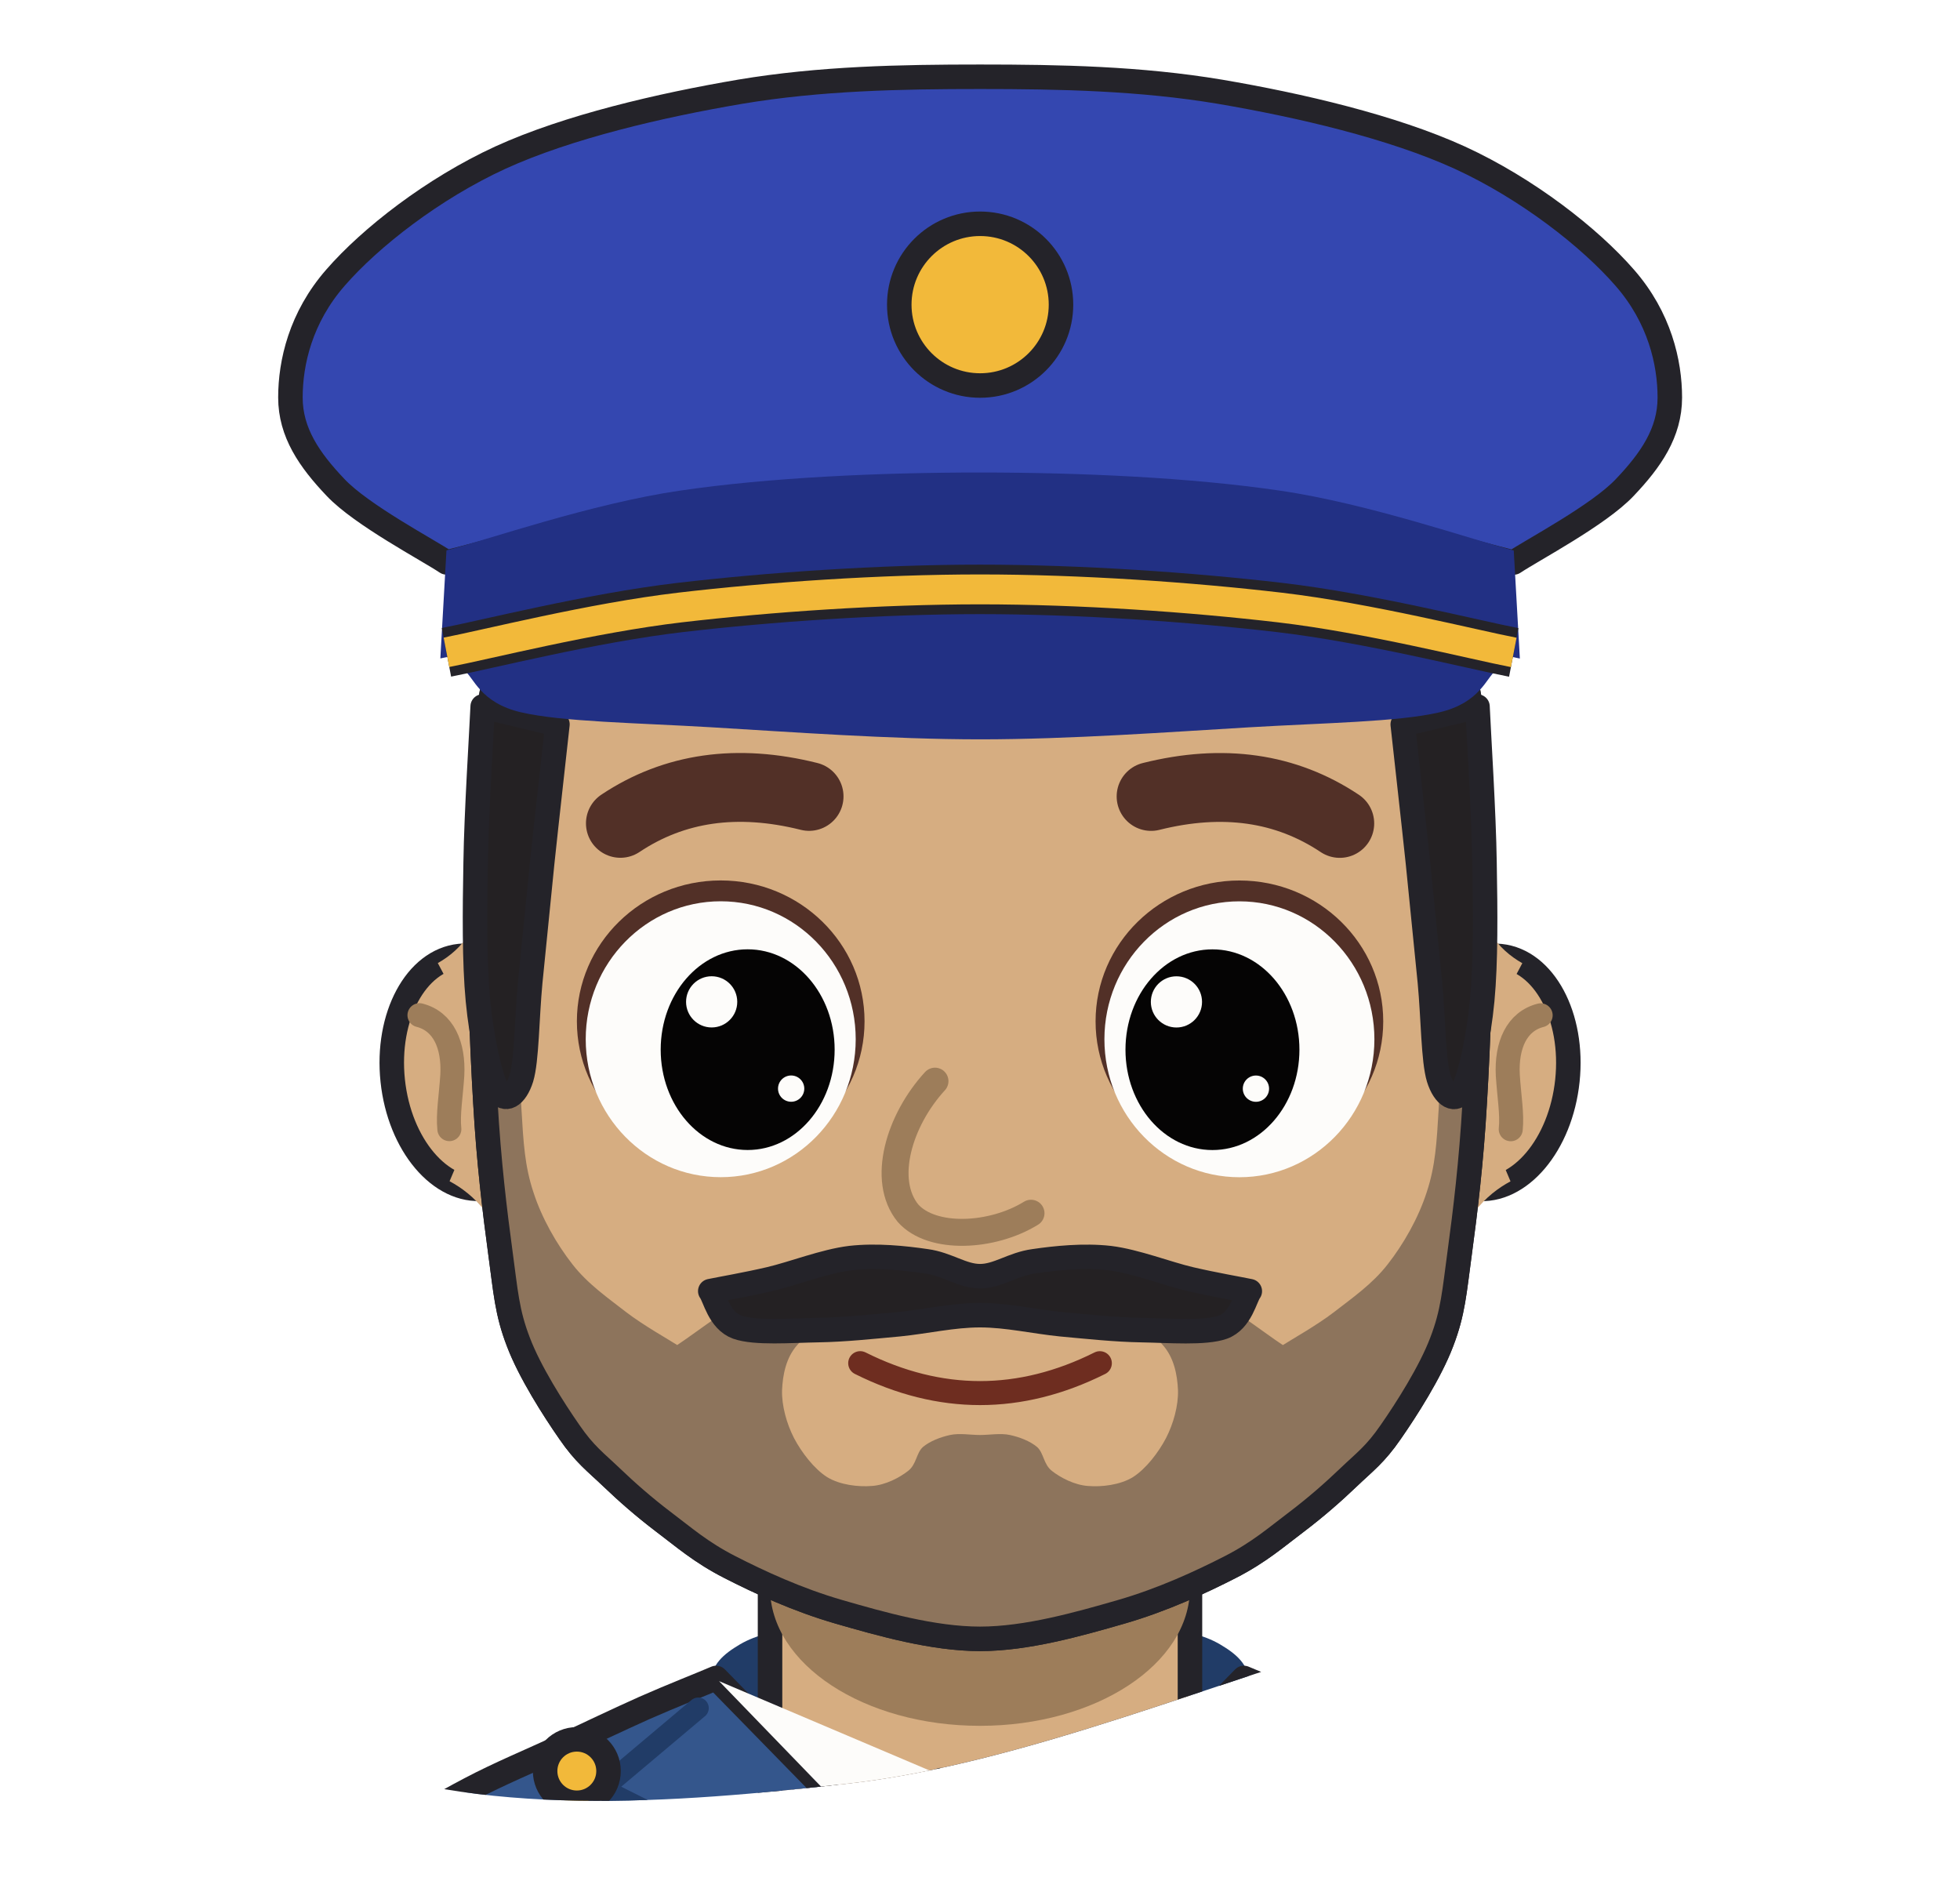
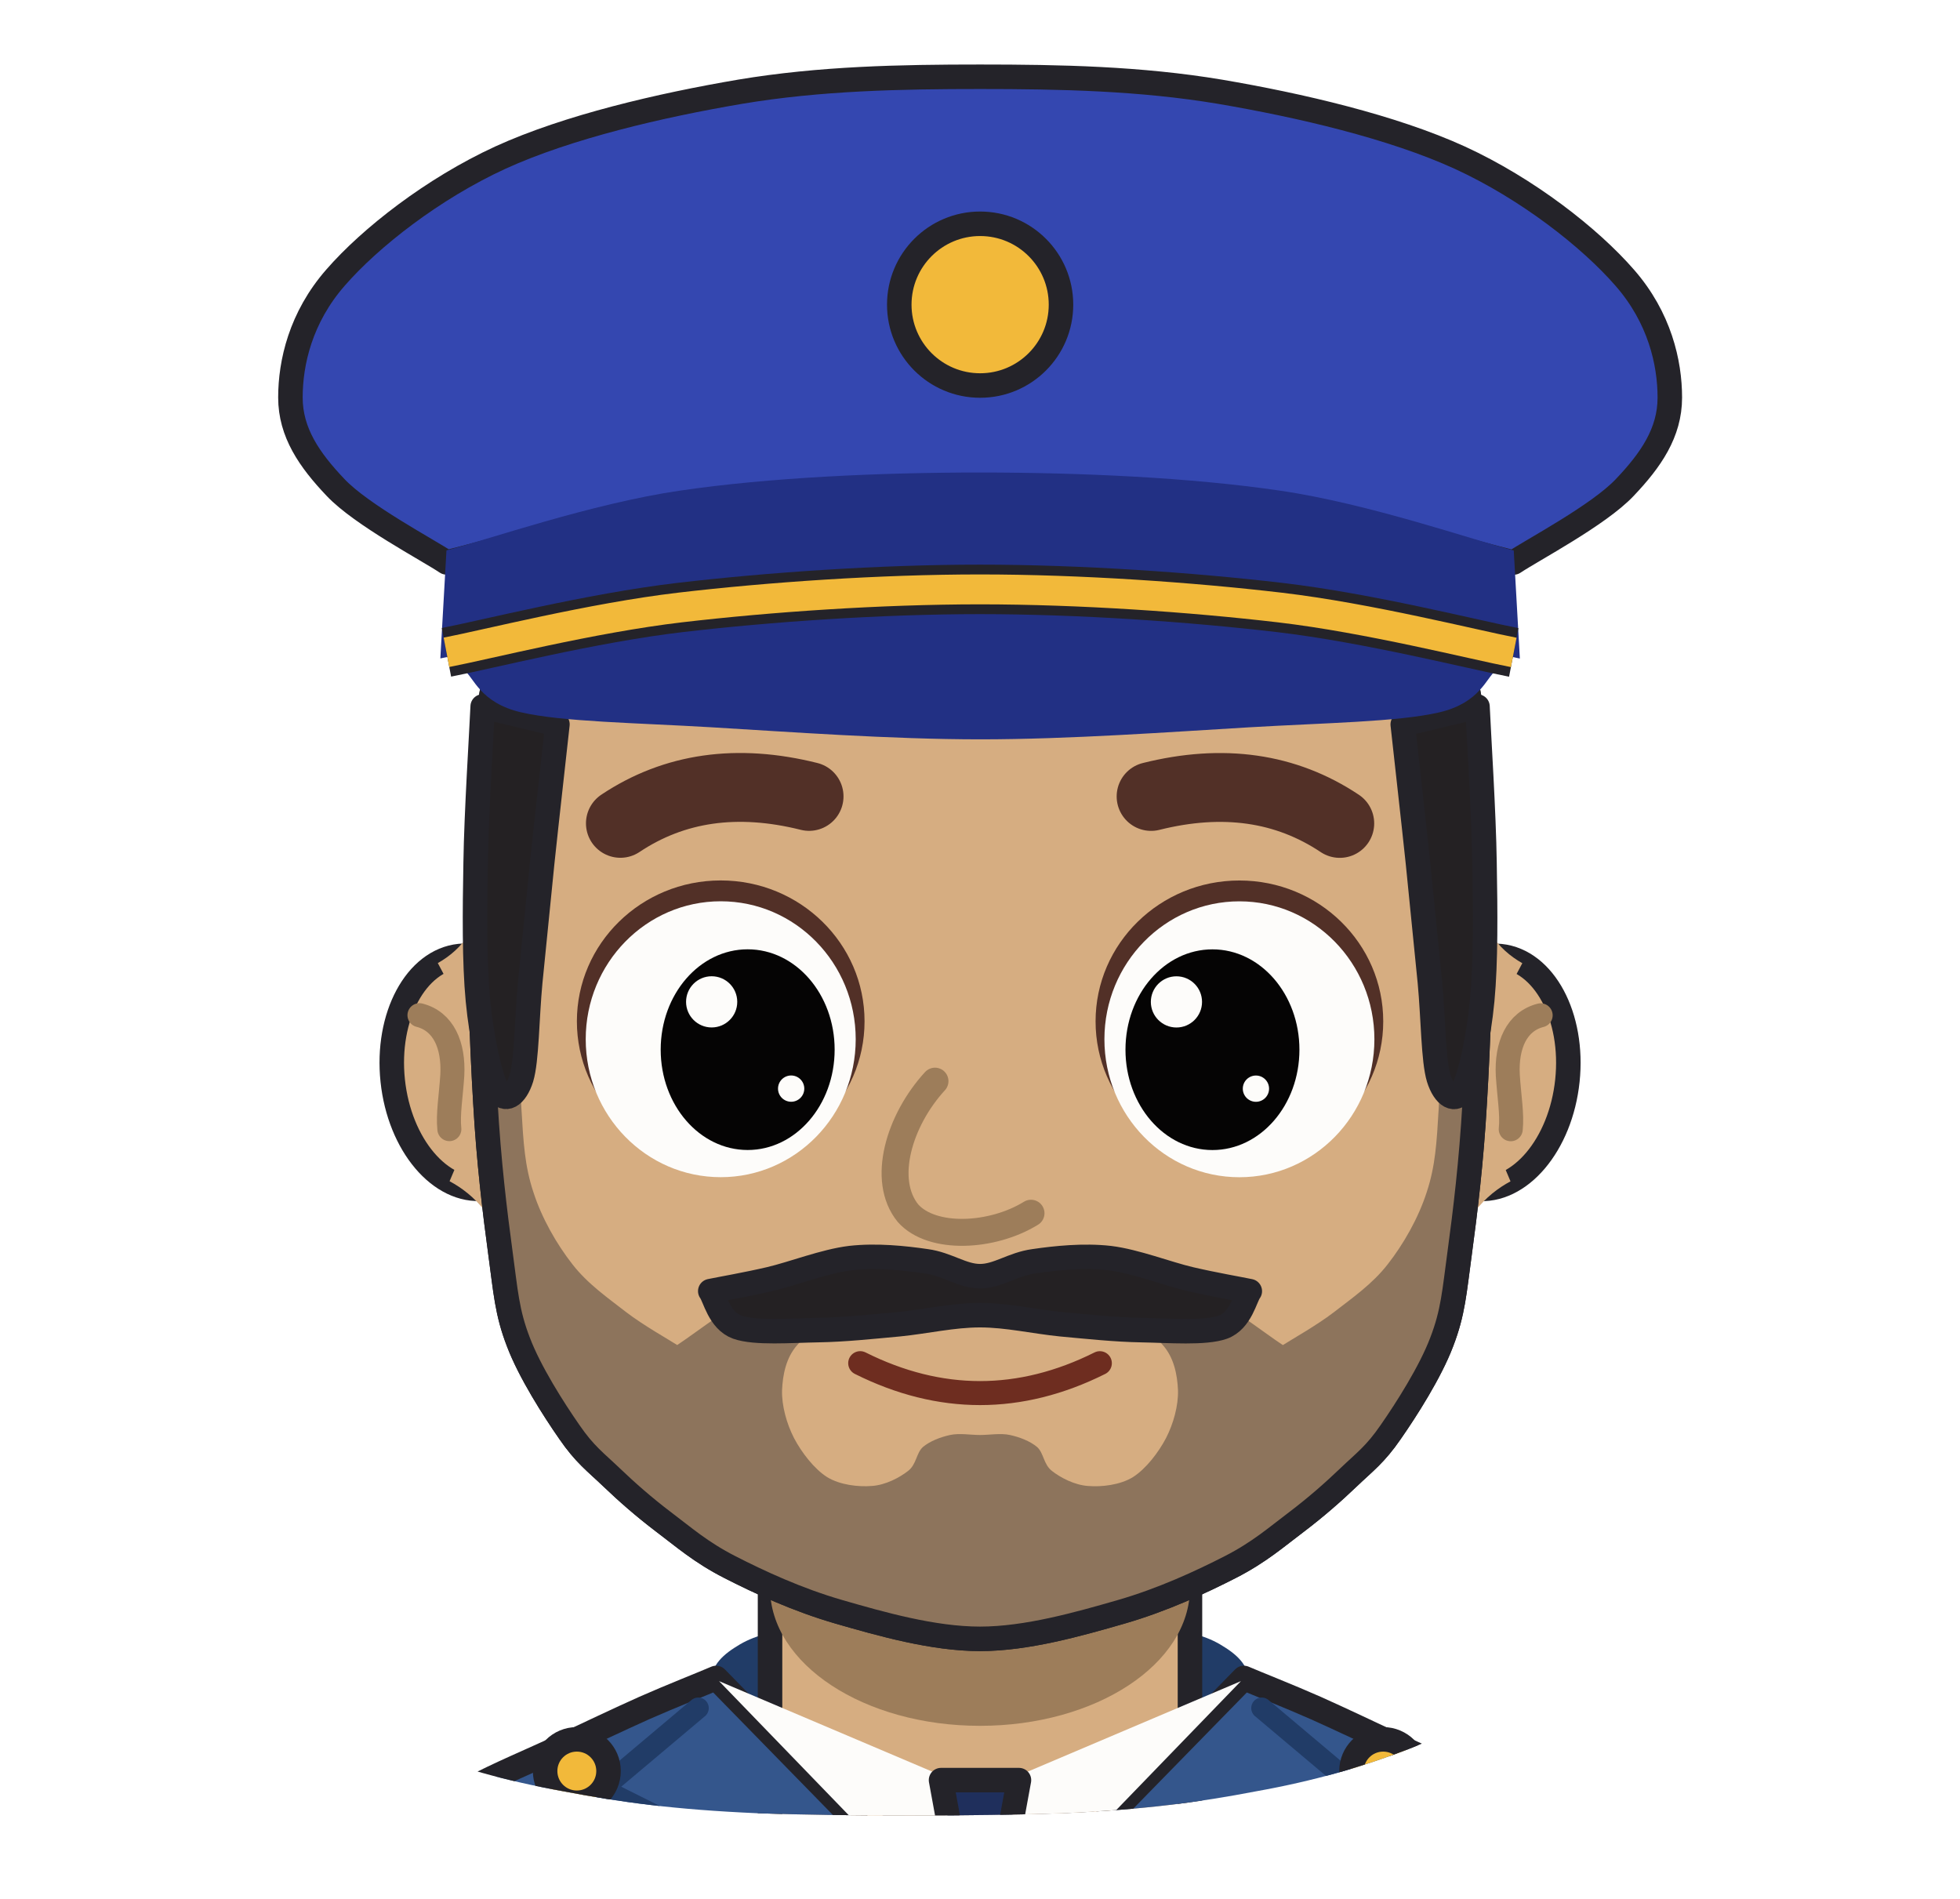
<svg xmlns="http://www.w3.org/2000/svg" viewBox="0 0 320 310" width="320" height="310">
  <defs>
    <clipPath id="cd18b">
      <rect x="-4000" y="-4000" width="9000" height="9000" />
    </clipPath>
-     <pattern id="cd18pat" width="28" height="28" patternUnits="userSpaceOnUse">
-       <rect width="28" height="28" fill="#F6A5C0" />
-       <rect width="14" height="28" fill="#7B2D86" />
+     <pattern id="cd18pat" width="46" height="46" patternUnits="userSpaceOnUse">
+       <rect width="46" height="46" fill="#F6A5C0" />
+       <rect width="23" height="46" fill="#7B2D86" />
    </pattern>
    <clipPath id="cd18cr">
-       <path d="M980.49 654.07C972.14 710.36 901.31 758.57 850.67 788.20C800.04 818.09 744.83 814.05 676.68 832.37C608.81 850.41 520.47 888.66 442.63 897.55C364.79 906.44 277.53 913.17 209.66 885.16C141.78 857.15 71.76 787.12 34.86 730.02C-2.04 672.65 -6.62 614.75 -11.74 542.03C-17.12 469.57 -37.05 348.10 2.81 294.24C42.67 240.37 139.36 215.05 227.43 218.55C315.24 222.06 442.09 293.16 529.90 314.98C617.70 336.52 692.31 325.48 753.98 348.10C815.93 371.00 862.52 400.36 900.23 451.53C937.94 502.43 988.57 598.05 980.49 654.07Z" />
+       <path d="M871.14 608.28C882.72 571.38 897.54 527.48 895.65 490.58C893.77 453.68 877.61 416.79 859.83 386.89C841.79 356.99 815.39 330.87 788.73 311.48C761.79 292.08 729.20 279.69 698.50 270.27C668.06 260.84 636.01 258.15 605.58 255.18C575.14 252.22 546.59 254.11 515.89 252.22C485.19 250.07 453.41 248.18 421.08 243.60C388.76 238.76 354.83 223.94 321.70 223.67C288.84 223.67 249.79 225.83 223.39 243.06C197.27 260.30 186.22 302.05 163.87 327.37C141.52 352.68 117.01 370.73 89.53 394.70C61.79 418.94 6.31 437.52 -2.31 472.27C-10.93 507.28 18.97 564.38 38.09 604.24C56.94 644.10 96.54 683.70 111.62 711.44C126.70 739.18 121.32 753.18 128.86 770.69C136.13 788.47 144.48 803.55 155.79 817.29C166.83 831.29 180.30 843.68 195.92 854.45C211.27 865.23 229.05 874.65 248.98 882.47C268.91 890.28 290.46 896.47 316.04 901.05C341.36 905.90 365.06 909.13 401.69 910.75C438.59 912.09 499.46 912.09 536.36 910.75C572.99 909.13 596.69 905.90 622.01 901.05C647.60 896.47 668.87 890.28 689.07 882.47C709.00 874.65 726.51 865.23 742.13 854.45C757.75 843.68 770.95 831.29 782.26 817.29C793.31 803.55 801.92 788.47 809.20 770.69C816.47 753.18 815.66 738.37 826.16 711.44C836.40 684.23 859.56 645.18 871.14 608.28Z" />
      <path d="M-473.50 -700.97L1473.50 -700.97L1473.50 664.63L-473.50 664.63Z" />
    </clipPath>
    <clipPath id="cd18s">
      <path d="M500 970.1L616.5 850.9C621.8 853.2 636.8 859.1 648.3 864.2C659.7 869.3 672.5 875.4 685.3 881.4C698.1 887.3 712.5 893.3 725 899.9C737.6 906.5 750.8 914.3 760.8 921.1C770.7 927.9 778 934.3 784.6 941C791.2 947.6 795.8 954.2 800.5 960.8C805.1 967.4 808.6 974.1 812.4 980.7C816.1 987.2 821.2 996.8 823 1000L177 1000C178.8 996.8 183.9 987.2 187.6 980.7C191.4 974.1 194.9 967.4 199.5 960.8C204.2 954.2 208.8 947.6 215.4 941C222 934.3 229.3 927.9 239.2 921.1C249.2 914.3 262.4 906.5 275 899.9C287.5 893.3 301.9 887.3 314.7 881.4C327.5 875.4 340.3 869.3 351.7 864.2C363.2 859.1 378.2 853.2 383.5 850.9L500 970.1Z" fill="#34568C" stroke="#242329" stroke-width="10.82" stroke-linejoin="round" stroke-linecap="round" transform="translate(500 1014) scale(0.86) translate(-500 -1000)" />
      <path d="M384.8 852.3L500 901.2L615.2 852.3L500 971.4Z" fill="#FDFCFA" transform="translate(500 1014) scale(0.86) translate(-500 -1000)" />
      <path d="M482.8 896L517.2 896L511.4 927.7L488.6 927.7ZM489.7 927.7L510.3 927.7L514.6 956.8L500 970.1L485.4 956.8Z" fill="#1F2F5C" stroke="#242329" stroke-width="10.82" stroke-linejoin="round" stroke-linecap="round" transform="translate(500 1014) scale(0.86) translate(-500 -1000)" />
      <path d="M375.6 864.2L333.2 899.9L357 911.8L460.3 994.7M624.4 864.2L666.8 899.9L643 911.8L539.7 994.7M500 970.1L500 995.4" fill="none" stroke="#213C67" stroke-width="9.3" stroke-linecap="round" stroke-linejoin="round" transform="translate(500 1014) scale(0.86) translate(-500 -1000)" />
    </clipPath>
    <clipPath id="cd18eL">
      <ellipse cx="385.5" cy="569" rx="59.6" ry="60.9" />
    </clipPath>
    <clipPath id="cd18eR">
      <ellipse cx="614.5" cy="569" rx="59.6" ry="60.9" />
    </clipPath>
    <filter id="cd18bl" x="-60%" y="-90%" width="220%" height="280%">
      <feGaussianBlur stdDeviation="15" />
    </filter>
    <clipPath id="cd18eo">
      <path d="M-1000 -1000H2000V2000H-1000Z" />
    </clipPath>
    <clipPath id="cd18ck">
      <ellipse cx="385.5" cy="561.1" rx="66.5" ry="65.2" />
      <ellipse cx="385.5" cy="569" rx="62.6" ry="63.9" />
      <ellipse cx="614.5" cy="561.1" rx="66.5" ry="65.2" />
      <ellipse cx="614.5" cy="569" rx="62.6" ry="63.9" />
    </clipPath>
  </defs>
  <g transform="translate(-55 -107) scale(0.43)">
    <g clip-path="url(#cd18b)">
      <g transform="translate(500 1014) scale(0.86) translate(-500 -1000)">
        <g clip-path="url(#cd18cr)">
          <g transform="translate(0 0.06)">
            <path d="M500 824.5C525.6 824.5 558.7 826.2 576.8 828.4C594.9 830.7 601.5 833.1 608.5 837.7C615.6 842.3 619.6 847.4 619.1 856.2C618.7 865.1 625.8 880.5 605.9 890.7C586 900.8 535.3 917.1 500 917.1C464.7 917.1 414 900.8 394.1 890.7C374.2 880.5 381.3 865.1 380.9 856.2C380.4 847.4 384.4 842.3 391.5 837.7C398.5 833.1 405.1 830.7 423.2 828.4C441.3 826.2 474.4 824.5 500 824.5Z" fill="#213C67" />
          </g>
        </g>
        <g clip-path="url(#cd18cr)">
          <g transform="translate(0 0.06)">
            <path d="M407.3 768.9L407.3 935.7Q407.3 967.4 439.1 967.4L560.9 967.4Q592.7 967.4 592.7 935.7L592.7 768.9Z" fill="#D6AD81" stroke="#242329" stroke-width="10.82" stroke-linejoin="round" stroke-linecap="round" />
            <ellipse cx="500" cy="811.2" rx="92.7" ry="60.9" fill="#9D7D5A" />
          </g>
        </g>
        <g transform="matrix(1 0.0001 -0.0001 1 0.08335 0.01754)">
          <ellipse cx="275.6" cy="583.6" rx="35.1" ry="51.6" transform="rotate(-6 275.6 583.6)" fill="#D6AD81" stroke="#242329" stroke-width="10.82" stroke-linejoin="round" stroke-linecap="round" />
          <ellipse cx="724.4" cy="583.6" rx="35.1" ry="51.6" transform="rotate(6 724.4 583.6)" fill="#D6AD81" stroke="#242329" stroke-width="10.82" stroke-linejoin="round" stroke-linecap="round" />
          <path d="M281.3 496.1C281.3 518.4 271 529.5 260.6 535.4L286.2 583.6ZM718.7 496.1C718.7 518.4 729 529.5 739.4 535.4L713.8 583.6ZM291.8 671C288.8 648.8 276.3 637.3 265.8 631.7L286.2 583.6ZM708.2 671C711.2 648.8 723.7 637.3 734.2 631.7L713.8 583.6Z" fill="#D6AD81" />
          <path d="M252.5 558.4C263.1 561.1 267.7 571.6 267 584.9C266.4 594.2 265 602.1 265.7 608.7M747.5 558.4C736.9 561.1 732.3 571.6 733 584.9C733.6 594.2 735 602.1 734.3 608.7" fill="none" stroke="#9D7D5A" stroke-width="10.6" stroke-linecap="round" stroke-linejoin="round" />
        </g>
        <g transform="matrix(1 0.0001 -0.0001 1 0.08335 0.01754)">
          <path d="M500 255.3C526.5 255.3 554.7 258.6 579.4 265.9C604.1 273.2 628.8 284 648.3 299C667.7 314 684.4 334.9 695.9 355.9C707.4 376.8 712.9 400 717.1 424.7C721.3 449.4 720.8 475.5 721.1 504.1C721.3 532.8 720 570.3 718.4 596.8C716.9 623.3 714.2 645.3 711.8 663C709.4 680.6 708.9 689.5 703.8 702.7C698.8 715.9 688.2 732.5 681.3 742.4C674.5 752.3 669.8 755.6 662.8 762.3C655.9 768.9 648.4 775.5 639.7 782.1C630.9 788.7 623.4 795.4 610.5 802C597.6 808.6 580.6 816.5 562.2 821.8C543.8 827.1 520.7 833.7 500 833.7C479.3 833.7 456.2 827.1 437.8 821.8C419.4 816.5 402.4 808.6 389.5 802C376.6 795.4 369.1 788.7 360.3 782.1C351.6 775.5 344.1 768.9 337.2 762.3C330.2 755.6 325.5 752.3 318.7 742.4C311.8 732.5 301.2 715.9 296.2 702.7C291.1 689.5 290.6 680.6 288.2 663C285.8 645.3 283.1 623.3 281.6 596.8C280 570.3 278.7 532.8 278.9 504.1C279.2 475.5 278.7 449.4 282.9 424.7C287.1 400 292.6 376.8 304.1 355.9C315.6 334.9 332.3 314 351.7 299C371.2 284 395.9 273.2 420.6 265.9C445.3 258.6 473.5 255.3 500 255.3Z" fill="#D6AD81" data-sk="1" stroke="#242329" stroke-width="10.82" stroke-linejoin="round" stroke-linecap="round" />
        </g>
        <g clip-path="url(#cd18cr)">
          <g transform="translate(0 0.13)">
            <path d="M500 970.1L616.5 850.9C621.8 853.2 636.8 859.1 648.3 864.2C659.7 869.3 672.5 875.4 685.3 881.4C698.1 887.3 712.5 893.3 725 899.9C737.6 906.5 750.8 914.3 760.8 921.1C770.7 927.9 778 934.3 784.6 941C791.2 947.6 795.8 954.2 800.5 960.8C805.1 967.4 808.6 974.1 812.4 980.7C816.1 987.2 821.2 996.8 823 1000L177 1000C178.8 996.8 183.9 987.2 187.6 980.7C191.4 974.1 194.9 967.4 199.5 960.8C204.2 954.2 208.8 947.6 215.4 941C222 934.3 229.3 927.9 239.2 921.1C249.2 914.3 262.4 906.5 275 899.9C287.5 893.3 301.9 887.3 314.7 881.4C327.5 875.4 340.3 869.3 351.7 864.2C363.2 859.1 378.2 853.2 383.5 850.9L500 970.1Z" fill="#34568C" stroke="#242329" stroke-width="10.82" stroke-linejoin="round" stroke-linecap="round" />
            <path d="M384.8 852.3L500 901.2L615.2 852.3L500 971.4Z" fill="#FDFCFA" />
            <path d="M482.8 896L517.2 896L511.4 927.7L488.6 927.7ZM489.7 927.7L510.3 927.7L514.6 956.8L500 970.1L485.4 956.8Z" fill="#1F2F5C" stroke="#242329" stroke-width="10.82" stroke-linejoin="round" stroke-linecap="round" />
            <path d="M375.6 864.2L333.2 899.9L357 911.8L460.3 994.7M624.4 864.2L666.8 899.9L643 911.8L539.7 994.7M500 970.1L500 995.4" fill="none" stroke="#213C67" stroke-width="9.3" stroke-linecap="round" stroke-linejoin="round" />
            <circle cx="322" cy="892" r="14" fill="#F2B93A" stroke="#242329" stroke-width="10.82" stroke-linejoin="round" stroke-linecap="round" />
            <circle cx="678" cy="892" r="14" fill="#F2B93A" stroke="#242329" stroke-width="10.82" stroke-linejoin="round" stroke-linecap="round" />
          </g>
        </g>
        <g transform="matrix(1 0.0001 -0.0001 1 0.08335 0.01754)">
          <g filter="url(#cd18bl)">
            <ellipse cx="330.6" cy="668.3" rx="35.7" ry="19.9" fill="#DD8E67" opacity="0.000" transform="matrix(0.4 0 0 0.4 198.36 400.98)" />
          </g>
          <g filter="url(#cd18bl)">
            <ellipse cx="669.4" cy="668.3" rx="35.7" ry="19.9" fill="#DD8E67" opacity="0.000" transform="matrix(0.4 0 0 0.4 401.64 400.98)" />
          </g>
        </g>
        <g transform="matrix(1 0.0001 -0.0001 1 0.08335 0.01754)">
          <path d="M633.7 704C637.4 701.6 648.5 695.4 656.2 689.5C663.9 683.5 673.2 677.1 680 668.3C686.9 659.5 693.5 648 697.2 636.5C701 625 701.6 614.9 702.5 599.4C703.4 584 702.7 557.1 702.5 543.8C702.3 530.6 697.7 526.6 701.2 520C704.7 513.4 720.4 491.3 723.7 504.1C727 516.9 722.6 570.3 721.1 596.8C719.5 623.3 716.9 645.3 714.4 663C712 680.6 711.6 689.5 706.5 702.7C701.4 715.9 690.8 732.5 684 742.4C677.2 752.3 672.4 755.6 665.5 762.3C658.5 768.9 651 775.5 642.3 782.1C633.6 788.7 626.1 795.4 613.2 802C600.3 808.6 583.7 816.1 564.9 821.8C546 827.6 521.6 836.4 500 836.4C478.4 836.4 454 827.6 435.1 821.8C416.3 816.1 399.7 808.6 386.8 802C373.9 795.4 366.4 788.7 357.7 782.1C349 775.5 341.5 768.9 334.5 762.3C327.6 755.6 322.8 752.3 316 742.4C309.2 732.5 298.6 715.9 293.5 702.7C288.4 689.5 288 680.6 285.6 663C283.1 645.3 280.5 623.3 278.9 596.8C277.4 570.3 273 516.9 276.3 504.1C279.6 491.3 295.3 513.4 298.8 520C302.3 526.6 297.7 530.6 297.5 543.8C297.3 557.1 296.6 584 297.5 599.4C298.4 614.9 299 625 302.8 636.5C306.5 648 313.1 659.5 320 668.3C326.8 677.1 336.1 683.5 343.8 689.5C351.5 695.4 362.6 701.6 366.3 704C373.4 699.4 395.2 682.6 408.7 676.2C422.1 669.8 431.8 666.3 447.1 665.6C462.3 665 482.4 672.2 500 672.2C517.6 672.2 537.7 665 552.9 665.6C568.2 666.3 577.9 669.8 591.3 676.2C604.8 682.6 626.6 699.4 633.7 704ZM500 686.8C519.4 686.8 544.8 687.9 558.2 690.8C571.7 693.6 575.9 698.5 580.7 704C585.6 709.5 587.1 717 587.4 723.9C587.6 730.7 585.4 738.7 582.1 745.1C578.8 751.4 573.2 758.7 567.5 762.3C561.8 765.8 553.6 766.7 547.7 766.2C541.7 765.8 535.5 762.5 531.8 759.6C528 756.7 528.2 751.7 525.2 749C522.1 746.4 517.4 744.6 513.2 743.7C509 742.8 504.4 743.7 500 743.7C495.6 743.7 491 742.8 486.8 743.7C482.6 744.6 477.9 746.4 474.8 749C471.8 751.7 472 756.7 468.2 759.6C464.5 762.5 458.3 765.8 452.3 766.2C446.4 766.7 438.2 765.8 432.5 762.3C426.8 758.7 421.2 751.4 417.9 745.1C414.6 738.7 412.4 730.7 412.6 723.9C412.9 717 414.4 709.5 419.3 704C424.1 698.5 428.3 693.6 441.8 690.8C455.2 687.9 480.6 686.8 500 686.8Z" fill="#8D745C" fill-rule="evenodd" />
          <path d="M619.1 680.2C617.1 682.8 615.2 693.2 607.2 696.1C599.3 698.9 583.4 697.6 571.5 697.4C559.6 697.2 547.7 695.9 535.7 694.8C523.8 693.6 511.9 690.8 500 690.8C488.1 690.8 476.2 693.6 464.3 694.8C452.3 695.9 440.4 697.2 428.5 697.4C416.6 697.6 400.7 698.9 392.8 696.1C384.8 693.2 382.9 682.8 380.9 680.2C385.2 679.3 396.8 677.3 407.1 674.9C417.4 672.5 431.3 667 442.8 665.6C454.3 664.3 466.6 665.6 476.2 667C485.7 668.3 492.1 673.6 500 673.6C507.9 673.6 514.3 668.3 523.8 667C533.4 665.6 545.7 664.3 557.2 665.6C568.7 667 582.6 672.5 592.9 674.9C603.2 677.3 614.8 679.3 619.1 680.2Z" fill="#242123" stroke="#242329" stroke-width="10.82" stroke-linejoin="round" stroke-linecap="round" />
          <path d="M500 255.3C526.5 255.3 554.7 258.6 579.4 265.9C604.1 273.2 628.8 284 648.3 299C667.7 314 684.4 334.9 695.9 355.9C707.4 376.8 712.9 400 717.1 424.7C721.3 449.4 720.8 475.5 721.1 504.1C721.3 532.8 720 570.3 718.4 596.8C716.9 623.3 714.2 645.3 711.8 663C709.4 680.6 708.9 689.5 703.8 702.7C698.8 715.9 688.2 732.5 681.3 742.4C674.5 752.3 669.8 755.6 662.8 762.3C655.9 768.9 648.4 775.5 639.7 782.1C630.9 788.7 623.4 795.4 610.5 802C597.6 808.6 580.6 816.5 562.2 821.8C543.8 827.1 520.7 833.7 500 833.7C479.3 833.7 456.2 827.1 437.8 821.8C419.4 816.5 402.4 808.6 389.5 802C376.6 795.4 369.1 788.7 360.3 782.1C351.6 775.5 344.1 768.9 337.2 762.3C330.2 755.6 325.5 752.3 318.7 742.4C311.8 732.5 301.2 715.9 296.2 702.7C291.1 689.5 290.6 680.6 288.2 663C285.8 645.3 283.1 623.3 281.6 596.8C280 570.3 278.7 532.8 278.9 504.1C279.2 475.5 278.7 449.4 282.9 424.7C287.1 400 292.6 376.8 304.1 355.9C315.6 334.9 332.3 314 351.7 299C371.2 284 395.9 273.2 420.6 265.9C445.3 258.6 473.5 255.3 500 255.3Z" fill="none" stroke="#242329" stroke-width="10.82" stroke-linejoin="round" stroke-linecap="round" />
        </g>
        <g transform="matrix(1 0.0001 -0.0001 1 0.08335 0.01754)">
          <path fill="#242123" data-o="f" d="M280.4 422.1C279.9 433.5 277.6 469.3 277.3 490.9C276.9 512.5 276.7 535 278.3 551.8C279.9 568.6 283.7 585.8 286.9 591.5C290.1 597.2 295 594.2 297.5 586.2C299.9 578.3 299.9 559.7 301.4 543.8C303 528 304.8 509.9 306.7 490.9C308.7 471.9 312.3 440.2 313.4 430C307.9 428.7 285.9 423.4 280.4 422.1ZM719.6 422.1C720.1 433.5 722.4 469.3 722.7 490.9C723.1 512.5 723.3 535 721.7 551.8C720.1 568.6 716.3 585.8 713.1 591.5C709.9 597.2 705 594.2 702.5 586.2C700.1 578.3 700.1 559.7 698.6 543.8C697 528 695.2 509.9 693.3 490.9C691.3 471.9 687.7 440.2 686.6 430C692.1 428.7 714.1 423.4 719.6 422.1Z" stroke="#242329" stroke-width="10.82" stroke-linejoin="round" stroke-linecap="round" />
        </g>
        <g transform="matrix(1 0.0001 -0.0001 1 0.08335 0.01754)">
          <g clip-path="url(#cd18eo)" display="inline">
            <g>
              <ellipse cx="385.5" cy="561.1" rx="63.5" ry="62.2" fill="#523027" />
              <ellipse cx="385.5" cy="569" rx="59.6" ry="60.9" fill="#FDFCFA" />
              <g clip-path="url(#cd18eL)">
                <g transform="translate(0.00 0.00)">
                  <ellipse cx="397.4" cy="573.6" rx="38.4" ry="44.3" fill="#050404" />
                  <circle cx="381.5" cy="552.5" r="11.3" fill="#FDFCFA" />
                  <circle cx="416.6" cy="590.8" r="5.8" fill="#FDFCFA" />
                </g>
              </g>
            </g>
            <g>
              <ellipse cx="614.5" cy="561.1" rx="63.5" ry="62.2" fill="#523027" />
              <ellipse cx="614.5" cy="569" rx="59.6" ry="60.9" fill="#FDFCFA" />
              <g clip-path="url(#cd18eR)">
                <g transform="translate(0.00 0.00)">
                  <ellipse cx="602.6" cy="573.6" rx="38.4" ry="44.3" fill="#050404" />
                  <circle cx="586.7" cy="552.5" r="11.3" fill="#FDFCFA" />
                  <circle cx="621.8" cy="590.8" r="5.8" fill="#FDFCFA" />
                </g>
              </g>
            </g>
          </g>
          <g clip-path="url(#cd18ck)">
            <g>
              <path d="M312.7 618C312.7 669.6 458.3 669.6 458.3 618Q385.5 596.8 312.7 618ZM541.7 618C541.7 669.6 687.3 669.6 687.3 618Q614.5 596.8 541.7 618Z" fill="#D6AD81" display="none" />
            </g>
          </g>
          <path fill="none" stroke="#523027" stroke-linecap="round" stroke-linejoin="round" display="none" />
          <path fill="none" stroke="#523027" stroke-width="30.4" stroke-linecap="round" stroke-linejoin="round" d="M341.2 473.7Q376.9 449.9 424.5 461.8M658.8 473.7Q623.1 449.9 575.5 461.8" transform="translate(0 0.00)" />
          <g>
            <path d="M480.1 587.5C464.3 604.7 456.3 631.2 468.2 645.8C478.8 657.7 505.3 656.4 522.5 645.8" fill="none" stroke="#9D7D5A" stroke-width="11.9" stroke-linecap="round" stroke-linejoin="round" />
          </g>
          <path fill="#6E2D20" stroke="#6E2D20" stroke-linejoin="round" stroke-linecap="round" d="M447.1 712.0C464.7 720.8 482.4 725.2 500.0 725.2C517.6 725.2 535.3 720.8 552.9 712.0C535.3 720.8 517.6 725.2 500.0 725.2C482.4 725.2 464.7 720.8 447.1 712.0Z" stroke-width="10.60" />
          <path fill="#FDFCFA" display="none" />
          <g>
            <path d="M469.6 731.4Q500 714.2 530.4 731.4Q500 745.1 469.6 731.4Z" fill="#D9604A" display="none" />
          </g>
        </g>
        <g transform="matrix(1 0.0001 -0.0001 1 0.08335 0.01754)">
          <path d="M735.6 358.5C718.4 354.6 671.6 340 632.4 334.7C593.1 329.4 544.1 326.8 500 326.8C455.9 326.8 406.9 329.4 367.6 334.7C328.4 340 281.6 354.6 264.4 358.5C256.2 353 226.9 337.6 215.4 325.4C203.9 313.3 195.5 301.2 195.5 285.7C195.5 270.3 200 250.4 215.4 232.8C230.8 215.1 258.4 193.5 288.2 179.8C318 166.2 358.8 156.7 394.1 150.7C429.4 144.8 464.7 144.1 500 144.1C535.3 144.1 570.6 144.8 605.9 150.7C641.2 156.7 682 166.2 711.8 179.8C741.6 193.5 769.2 215.1 784.6 232.8C800 250.4 804.5 270.3 804.5 285.7C804.5 301.2 796.1 313.3 784.6 325.4C773.1 337.6 743.8 353 735.6 358.5Z" fill="#3447B0" stroke="#242329" stroke-width="10.82" stroke-linejoin="round" stroke-linecap="round" />
          <path d="M735.6 353.2C736.1 361.2 737.8 392.9 738.3 400.9C720.6 397.4 672.1 384.6 632.4 379.7C592.7 374.9 544.1 371.8 500 371.8C455.9 371.8 407.3 374.9 367.6 379.7C327.9 384.6 279.4 397.4 261.7 400.9C262.2 392.9 263.9 361.2 264.4 353.2C281.6 348.8 328.4 332.5 367.6 326.8C406.9 321 455.9 318.8 500 318.8C544.1 318.8 593.1 321 632.4 326.8C671.6 332.5 718.4 348.8 735.6 353.2Z" fill="#223084" />
          <path d="M727.7 406.2C723.5 409.3 720.8 420.5 702.6 424.7C684.4 428.9 652.2 429.3 618.4 431.3C584.6 433.3 539.5 436.6 500 436.6C460.5 436.6 415.4 433.3 381.6 431.3C347.8 429.3 315.6 428.9 297.4 424.7C279.2 420.5 276.5 409.3 272.3 406.2C289.8 401.6 339.1 384.1 377.1 378.4C415 372.7 459 371.8 500 371.8C541 371.8 585 372.7 622.9 378.4C660.9 384.1 710.2 401.6 727.7 406.2Z" fill="#223084" />
          <path d="M264.4 398.2C281.6 394.9 328.4 383 367.6 378.4C406.9 373.8 455.9 370.4 500 370.4C544.1 370.4 593.1 373.8 632.4 378.4C671.6 383 718.4 394.9 735.6 398.2" fill="none" stroke="#242329" stroke-width="21.85" stroke-linecap="butt" stroke-linejoin="round" />
          <path d="M264.4 398.2C281.6 394.9 328.4 383 367.6 378.4C406.9 373.8 455.9 370.4 500 370.4C544.1 370.4 593.1 373.8 632.4 378.4C671.6 383 718.4 394.9 735.6 398.2" fill="none" stroke="#F2B93A" stroke-width="13.2" stroke-linecap="butt" stroke-linejoin="round" />
          <circle cx="500" cy="244.7" r="35.7" fill="#F2B93A" stroke="#242329" stroke-width="10.82" stroke-linejoin="round" stroke-linecap="round" />
        </g>
      </g>
    </g>
    <g clip-path="url(#cd18b)">
      <g transform="translate(0 0.00)" />
    </g>
  </g>
</svg>
